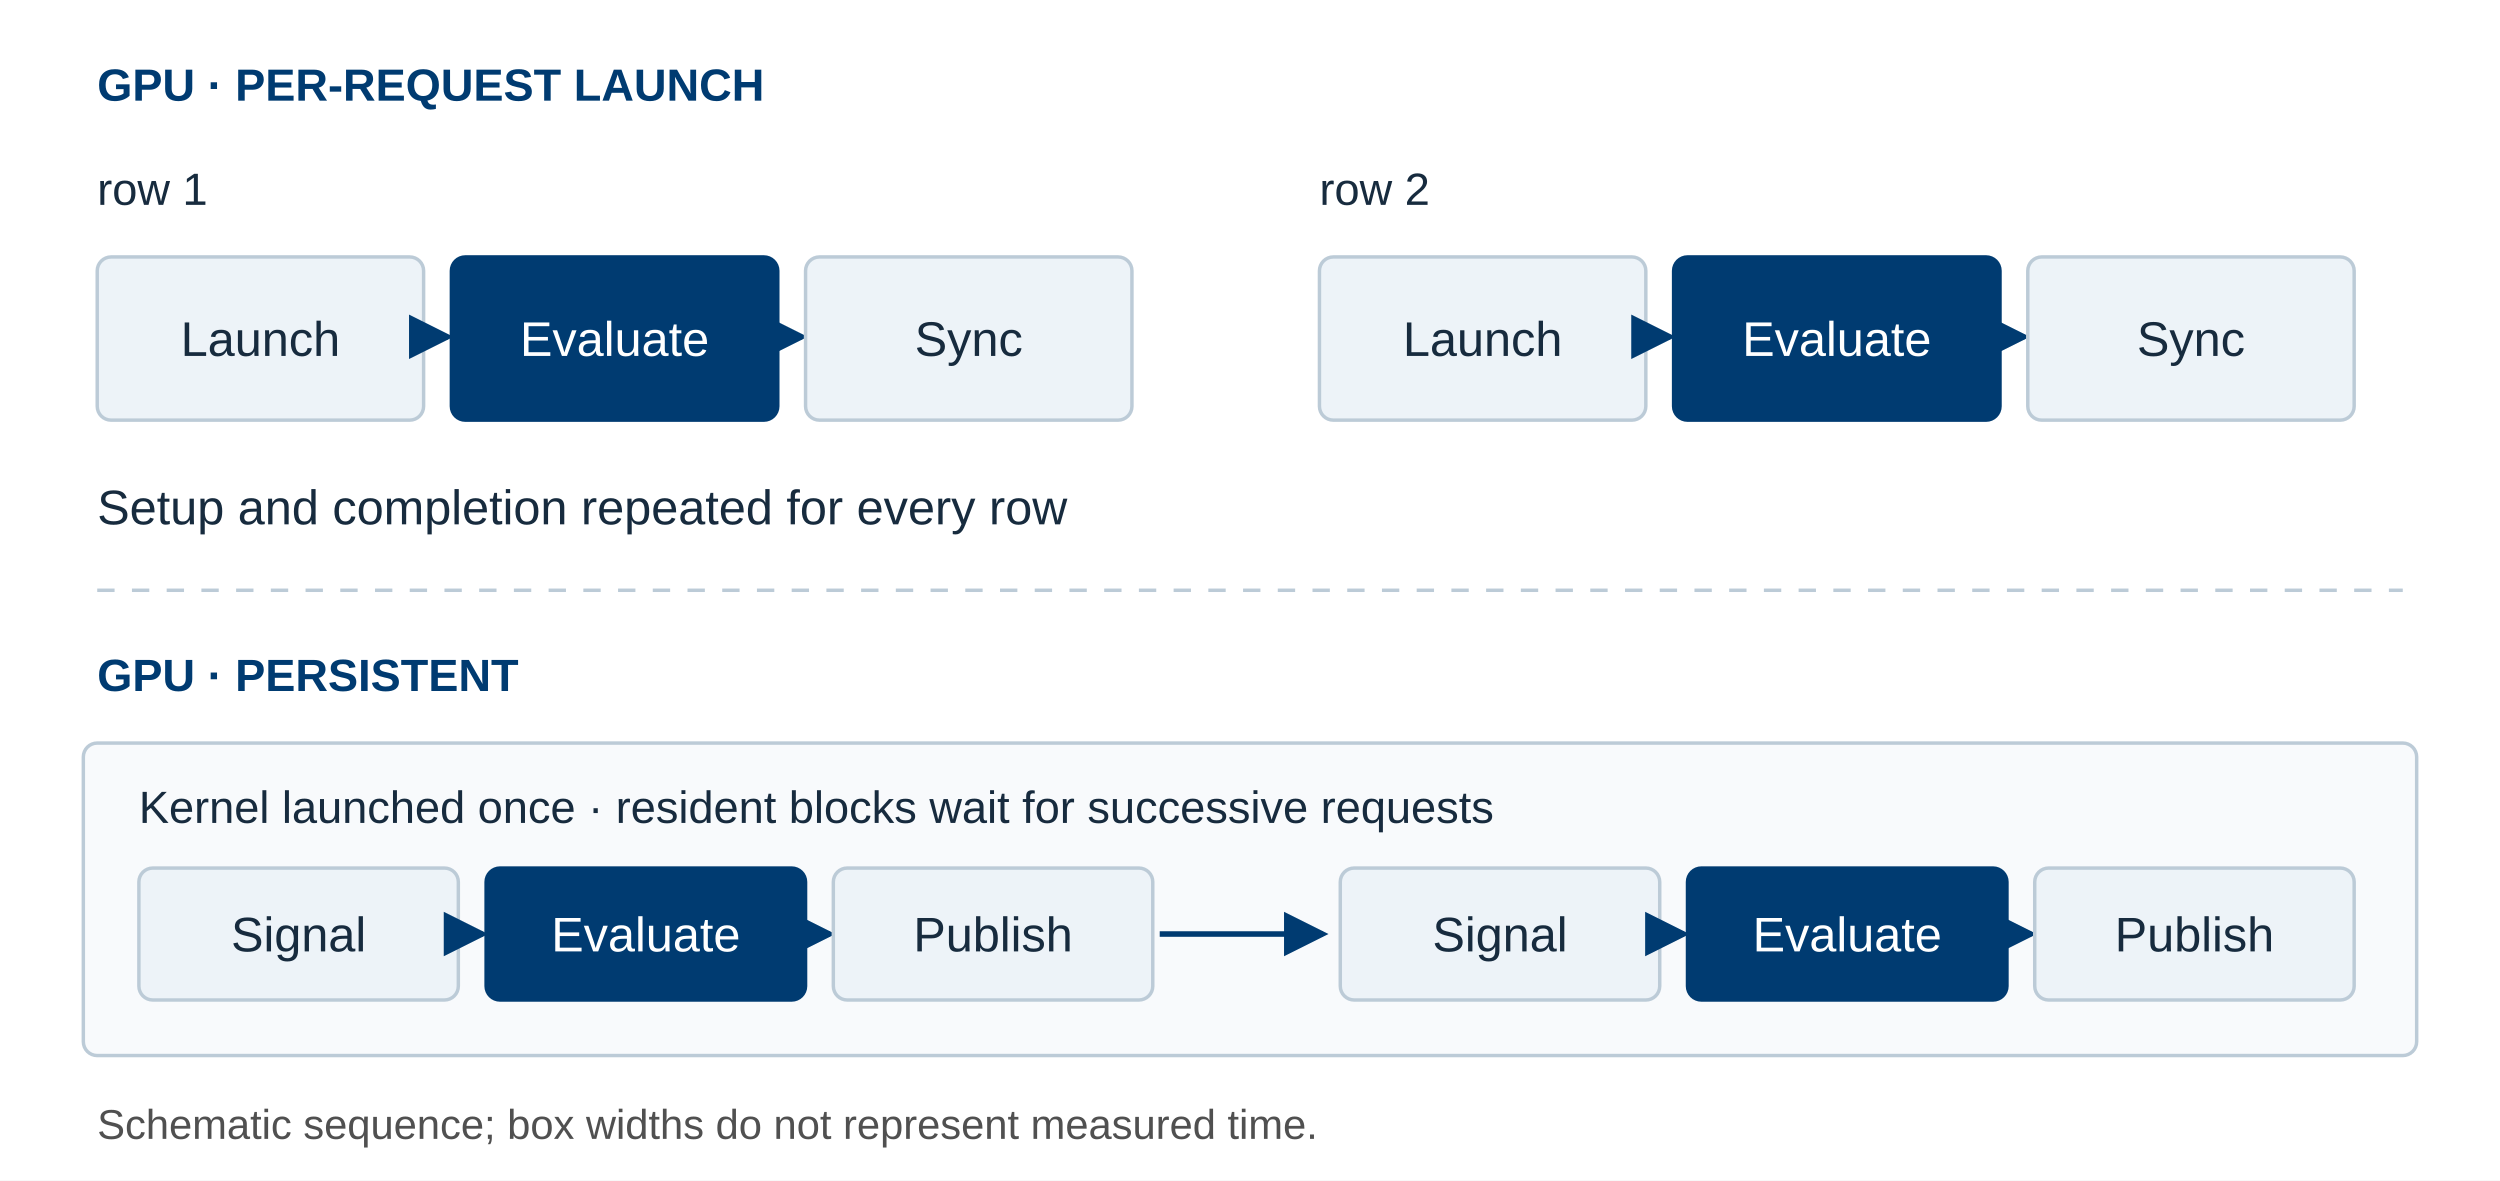
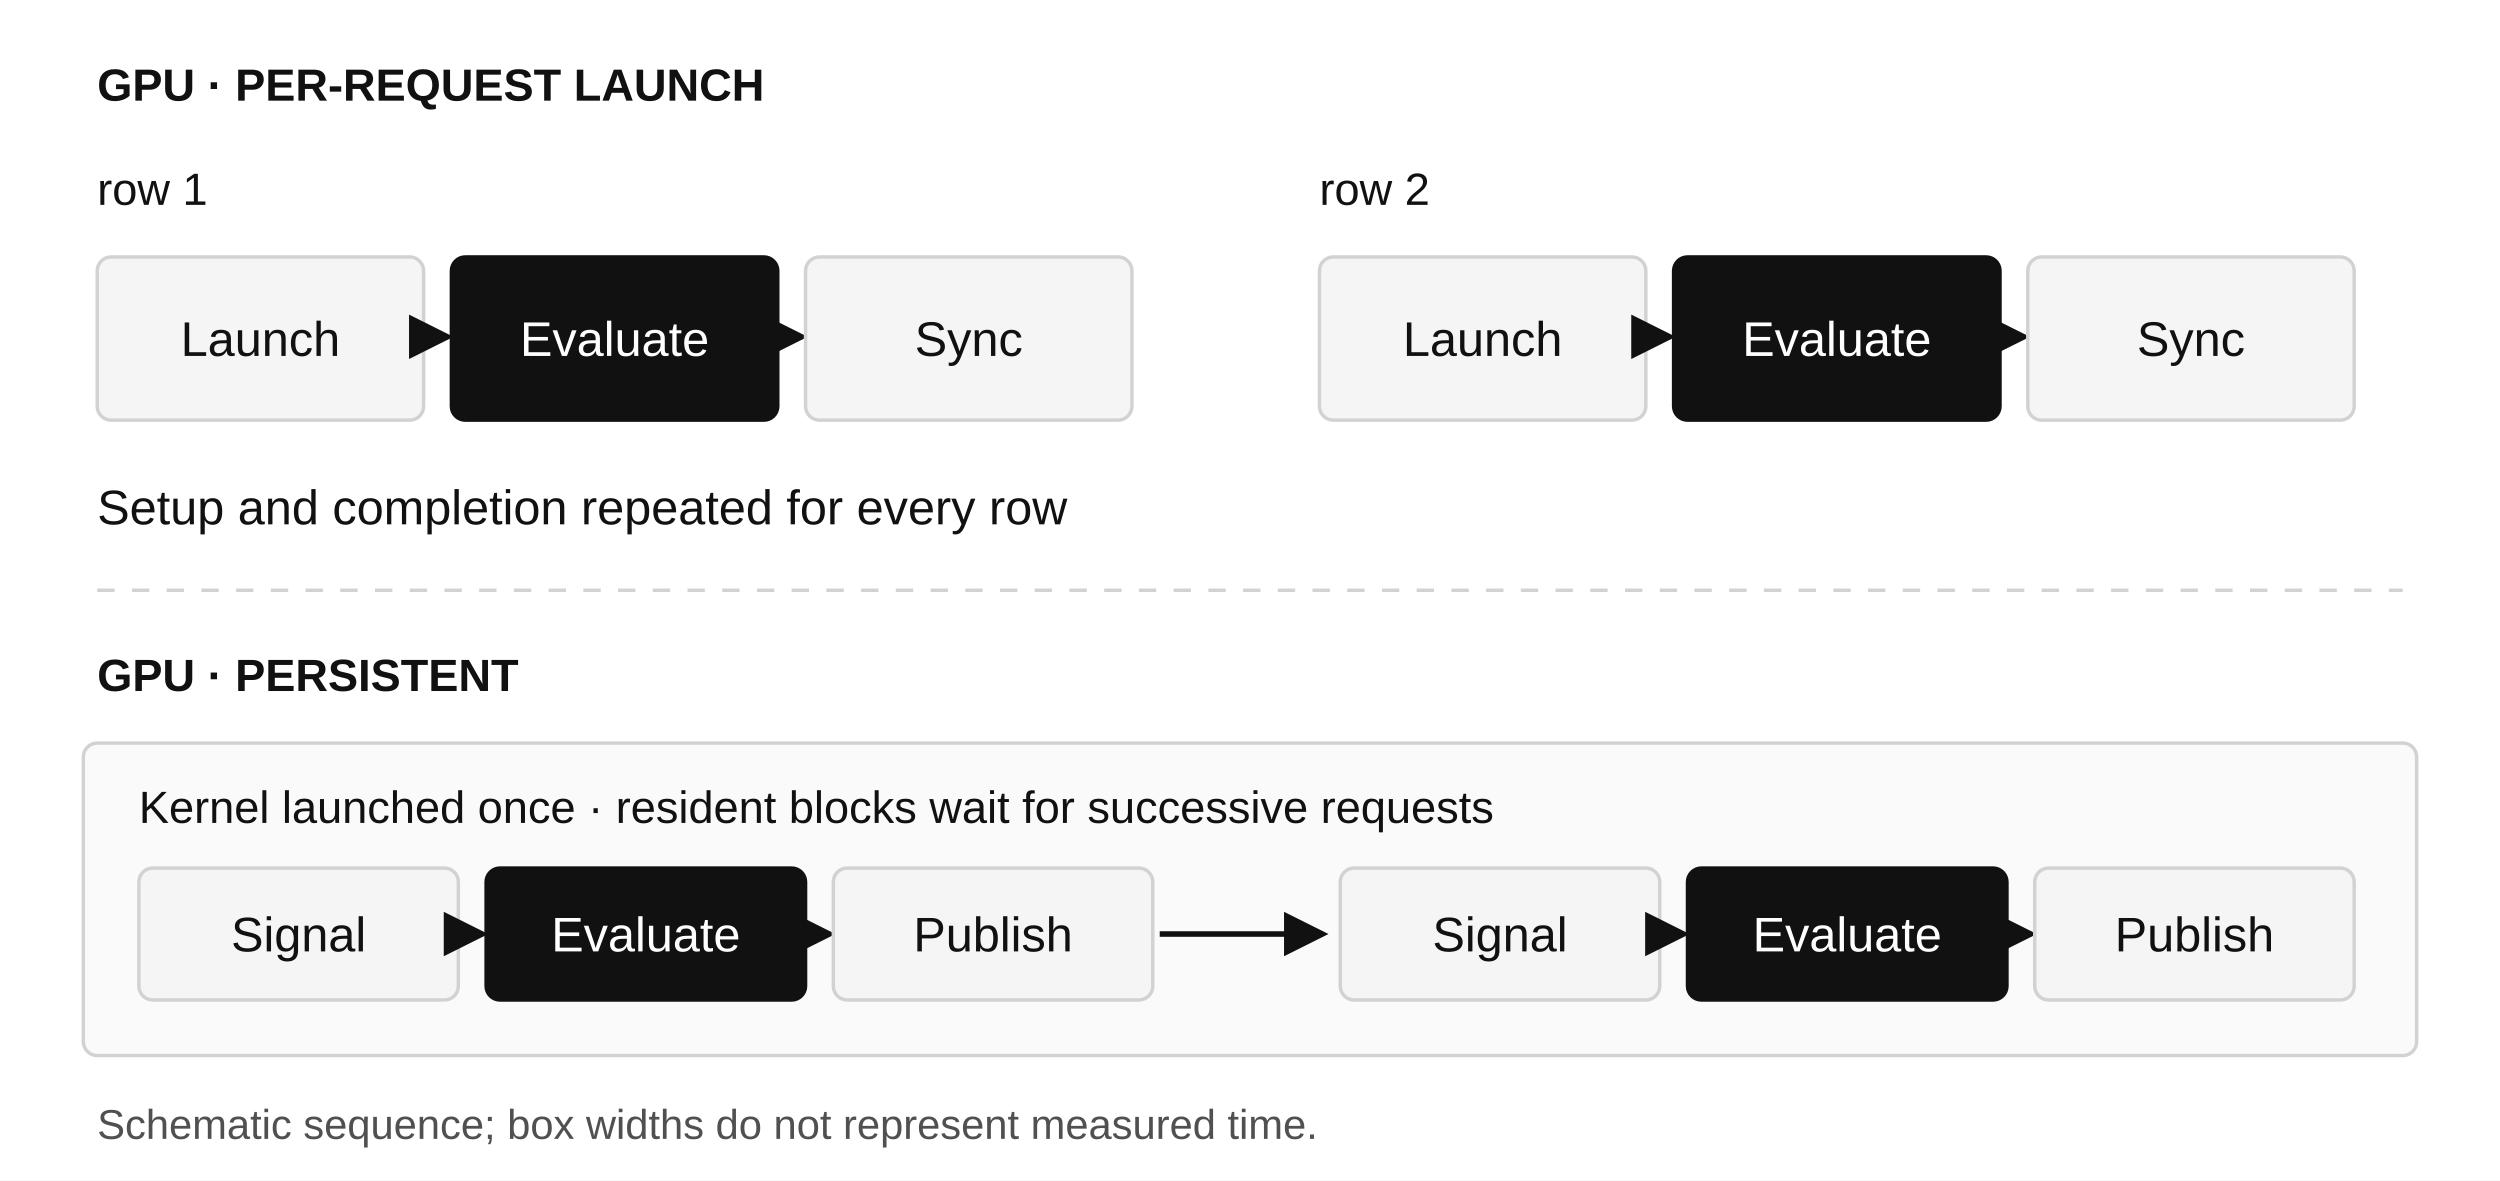
<svg xmlns="http://www.w3.org/2000/svg" width="720" height="340" viewBox="0 0 720 340" role="img" aria-labelledby="title">
  <defs>
    <marker id="arrow" markerWidth="8" markerHeight="8" refX="7" refY="4" orient="auto">
-       <path d="M0 0 L8 4 L0 8Z" fill="#003b71" />
+       <path d="M0 0 L8 4 L0 8Z" fill="#111111" />
    </marker>
  </defs>
  <rect width="720" height="340" fill="white" />
-   <g font-family="Arial, Helvetica, sans-serif" fill="#172b3e">
-     <text x="28" y="29" font-size="13" font-weight="600" text-anchor="start" fill="#003b71">GPU · PER-REQUEST LAUNCH</text>
-     <text x="28" y="59" font-size="13" font-weight="400" text-anchor="start" fill="#172b3e">row 1</text>
-     <rect x="28" y="74" width="94" height="47" rx="4" fill="#edf3f8" stroke="#bccbd7" />
-     <text x="75.0" y="102.5" font-size="14" font-weight="400" text-anchor="middle" fill="#172b3e">Launch</text>
-     <path d="M123 97 L129 97" fill="none" stroke="#003b71" stroke-width="1.6" marker-end="url(#arrow)" />
-     <rect x="130" y="74" width="94" height="47" rx="4" fill="#003b71" stroke="#003b71" />
+   <g font-family="Arial, Helvetica, sans-serif" fill="#111111">
+     <text x="28" y="29" font-size="13" font-weight="600" text-anchor="start" fill="#111111">GPU · PER-REQUEST LAUNCH</text>
+     <text x="28" y="59" font-size="13" font-weight="400" text-anchor="start" fill="#111111">row 1</text>
+     <rect x="28" y="74" width="94" height="47" rx="4" fill="#f5f5f5" stroke="#d2d2d2" />
+     <text x="75.0" y="102.5" font-size="14" font-weight="400" text-anchor="middle" fill="#111111">Launch</text>
+     <path d="M123 97 L129 97" fill="none" stroke="#111111" stroke-width="1.6" marker-end="url(#arrow)" />
+     <rect x="130" y="74" width="94" height="47" rx="4" fill="#111111" stroke="#111111" />
    <text x="177.0" y="102.5" font-size="14" font-weight="400" text-anchor="middle" fill="white">Evaluate</text>
-     <path d="M225 97 L231 97" fill="none" stroke="#003b71" stroke-width="1.6" marker-end="url(#arrow)" />
-     <rect x="232" y="74" width="94" height="47" rx="4" fill="#edf3f8" stroke="#bccbd7" />
-     <text x="279.0" y="102.5" font-size="14" font-weight="400" text-anchor="middle" fill="#172b3e">Sync</text>
-     <text x="380" y="59" font-size="13" font-weight="400" text-anchor="start" fill="#172b3e">row 2</text>
-     <rect x="380" y="74" width="94" height="47" rx="4" fill="#edf3f8" stroke="#bccbd7" />
-     <text x="427.0" y="102.5" font-size="14" font-weight="400" text-anchor="middle" fill="#172b3e">Launch</text>
-     <path d="M475 97 L481 97" fill="none" stroke="#003b71" stroke-width="1.6" marker-end="url(#arrow)" />
-     <rect x="482" y="74" width="94" height="47" rx="4" fill="#003b71" stroke="#003b71" />
+     <path d="M225 97 L231 97" fill="none" stroke="#111111" stroke-width="1.6" marker-end="url(#arrow)" />
+     <rect x="232" y="74" width="94" height="47" rx="4" fill="#f5f5f5" stroke="#d2d2d2" />
+     <text x="279.0" y="102.5" font-size="14" font-weight="400" text-anchor="middle" fill="#111111">Sync</text>
+     <text x="380" y="59" font-size="13" font-weight="400" text-anchor="start" fill="#111111">row 2</text>
+     <rect x="380" y="74" width="94" height="47" rx="4" fill="#f5f5f5" stroke="#d2d2d2" />
+     <text x="427.0" y="102.5" font-size="14" font-weight="400" text-anchor="middle" fill="#111111">Launch</text>
+     <path d="M475 97 L481 97" fill="none" stroke="#111111" stroke-width="1.6" marker-end="url(#arrow)" />
+     <rect x="482" y="74" width="94" height="47" rx="4" fill="#111111" stroke="#111111" />
    <text x="529.0" y="102.5" font-size="14" font-weight="400" text-anchor="middle" fill="white">Evaluate</text>
-     <path d="M577 97 L583 97" fill="none" stroke="#003b71" stroke-width="1.6" marker-end="url(#arrow)" />
-     <rect x="584" y="74" width="94" height="47" rx="4" fill="#edf3f8" stroke="#bccbd7" />
-     <text x="631.0" y="102.5" font-size="14" font-weight="400" text-anchor="middle" fill="#172b3e">Sync</text>
-     <text x="28" y="151" font-size="14" font-weight="400" text-anchor="start" fill="#172b3e">Setup and completion repeated for every row</text>
-     <path d="M28 170 L692 170" fill="none" stroke="#bccbd7" stroke-dasharray="5 5" />
-     <text x="28" y="199" font-size="13" font-weight="600" text-anchor="start" fill="#003b71">GPU · PERSISTENT</text>
-     <rect x="24" y="214" width="672" height="90" rx="4" fill="#f8fafc" stroke="#bccbd7" />
-     <text x="40" y="237" font-size="13" font-weight="400" text-anchor="start" fill="#172b3e">Kernel launched once · resident blocks wait for successive requests</text>
-     <rect x="40" y="250" width="92" height="38" rx="4" fill="#edf3f8" stroke="#bccbd7" />
-     <text x="86.0" y="274.0" font-size="14" font-weight="400" text-anchor="middle" fill="#172b3e">Signal</text>
-     <path d="M133 269 L139 269" fill="none" stroke="#003b71" stroke-width="1.6" marker-end="url(#arrow)" />
-     <rect x="140" y="250" width="92" height="38" rx="4" fill="#003b71" stroke="#003b71" />
+     <path d="M577 97 L583 97" fill="none" stroke="#111111" stroke-width="1.6" marker-end="url(#arrow)" />
+     <rect x="584" y="74" width="94" height="47" rx="4" fill="#f5f5f5" stroke="#d2d2d2" />
+     <text x="631.0" y="102.5" font-size="14" font-weight="400" text-anchor="middle" fill="#111111">Sync</text>
+     <text x="28" y="151" font-size="14" font-weight="400" text-anchor="start" fill="#111111">Setup and completion repeated for every row</text>
+     <path d="M28 170 L692 170" fill="none" stroke="#d2d2d2" stroke-dasharray="5 5" />
+     <text x="28" y="199" font-size="13" font-weight="600" text-anchor="start" fill="#111111">GPU · PERSISTENT</text>
+     <rect x="24" y="214" width="672" height="90" rx="4" fill="#fafafa" stroke="#d2d2d2" />
+     <text x="40" y="237" font-size="13" font-weight="400" text-anchor="start" fill="#111111">Kernel launched once · resident blocks wait for successive requests</text>
+     <rect x="40" y="250" width="92" height="38" rx="4" fill="#f5f5f5" stroke="#d2d2d2" />
+     <text x="86.0" y="274.0" font-size="14" font-weight="400" text-anchor="middle" fill="#111111">Signal</text>
+     <path d="M133 269 L139 269" fill="none" stroke="#111111" stroke-width="1.6" marker-end="url(#arrow)" />
+     <rect x="140" y="250" width="92" height="38" rx="4" fill="#111111" stroke="#111111" />
    <text x="186.0" y="274.0" font-size="14" font-weight="400" text-anchor="middle" fill="white">Evaluate</text>
-     <path d="M233 269 L239 269" fill="none" stroke="#003b71" stroke-width="1.6" marker-end="url(#arrow)" />
-     <rect x="240" y="250" width="92" height="38" rx="4" fill="#edf3f8" stroke="#bccbd7" />
-     <text x="286.0" y="274.0" font-size="14" font-weight="400" text-anchor="middle" fill="#172b3e">Publish</text>
-     <rect x="386" y="250" width="92" height="38" rx="4" fill="#edf3f8" stroke="#bccbd7" />
-     <text x="432.0" y="274.0" font-size="14" font-weight="400" text-anchor="middle" fill="#172b3e">Signal</text>
-     <path d="M479 269 L485 269" fill="none" stroke="#003b71" stroke-width="1.6" marker-end="url(#arrow)" />
-     <rect x="486" y="250" width="92" height="38" rx="4" fill="#003b71" stroke="#003b71" />
+     <path d="M233 269 L239 269" fill="none" stroke="#111111" stroke-width="1.6" marker-end="url(#arrow)" />
+     <rect x="240" y="250" width="92" height="38" rx="4" fill="#f5f5f5" stroke="#d2d2d2" />
+     <text x="286.0" y="274.0" font-size="14" font-weight="400" text-anchor="middle" fill="#111111">Publish</text>
+     <rect x="386" y="250" width="92" height="38" rx="4" fill="#f5f5f5" stroke="#d2d2d2" />
+     <text x="432.0" y="274.0" font-size="14" font-weight="400" text-anchor="middle" fill="#111111">Signal</text>
+     <path d="M479 269 L485 269" fill="none" stroke="#111111" stroke-width="1.6" marker-end="url(#arrow)" />
+     <rect x="486" y="250" width="92" height="38" rx="4" fill="#111111" stroke="#111111" />
    <text x="532.0" y="274.0" font-size="14" font-weight="400" text-anchor="middle" fill="white">Evaluate</text>
-     <path d="M579 269 L585 269" fill="none" stroke="#003b71" stroke-width="1.6" marker-end="url(#arrow)" />
-     <rect x="586" y="250" width="92" height="38" rx="4" fill="#edf3f8" stroke="#bccbd7" />
-     <text x="632.0" y="274.0" font-size="14" font-weight="400" text-anchor="middle" fill="#172b3e">Publish</text>
-     <path d="M334 269 L381 269" fill="none" stroke="#003b71" stroke-width="1.6" marker-end="url(#arrow)" />
+     <path d="M579 269 L585 269" fill="none" stroke="#111111" stroke-width="1.6" marker-end="url(#arrow)" />
+     <rect x="586" y="250" width="92" height="38" rx="4" fill="#f5f5f5" stroke="#d2d2d2" />
+     <text x="632.0" y="274.0" font-size="14" font-weight="400" text-anchor="middle" fill="#111111">Publish</text>
+     <path d="M334 269 L381 269" fill="none" stroke="#111111" stroke-width="1.6" marker-end="url(#arrow)" />
    <text x="28" y="328" font-size="12" font-weight="400" text-anchor="start" fill="#505050">Schematic sequence; box widths do not represent measured time.</text>
  </g>
</svg>
